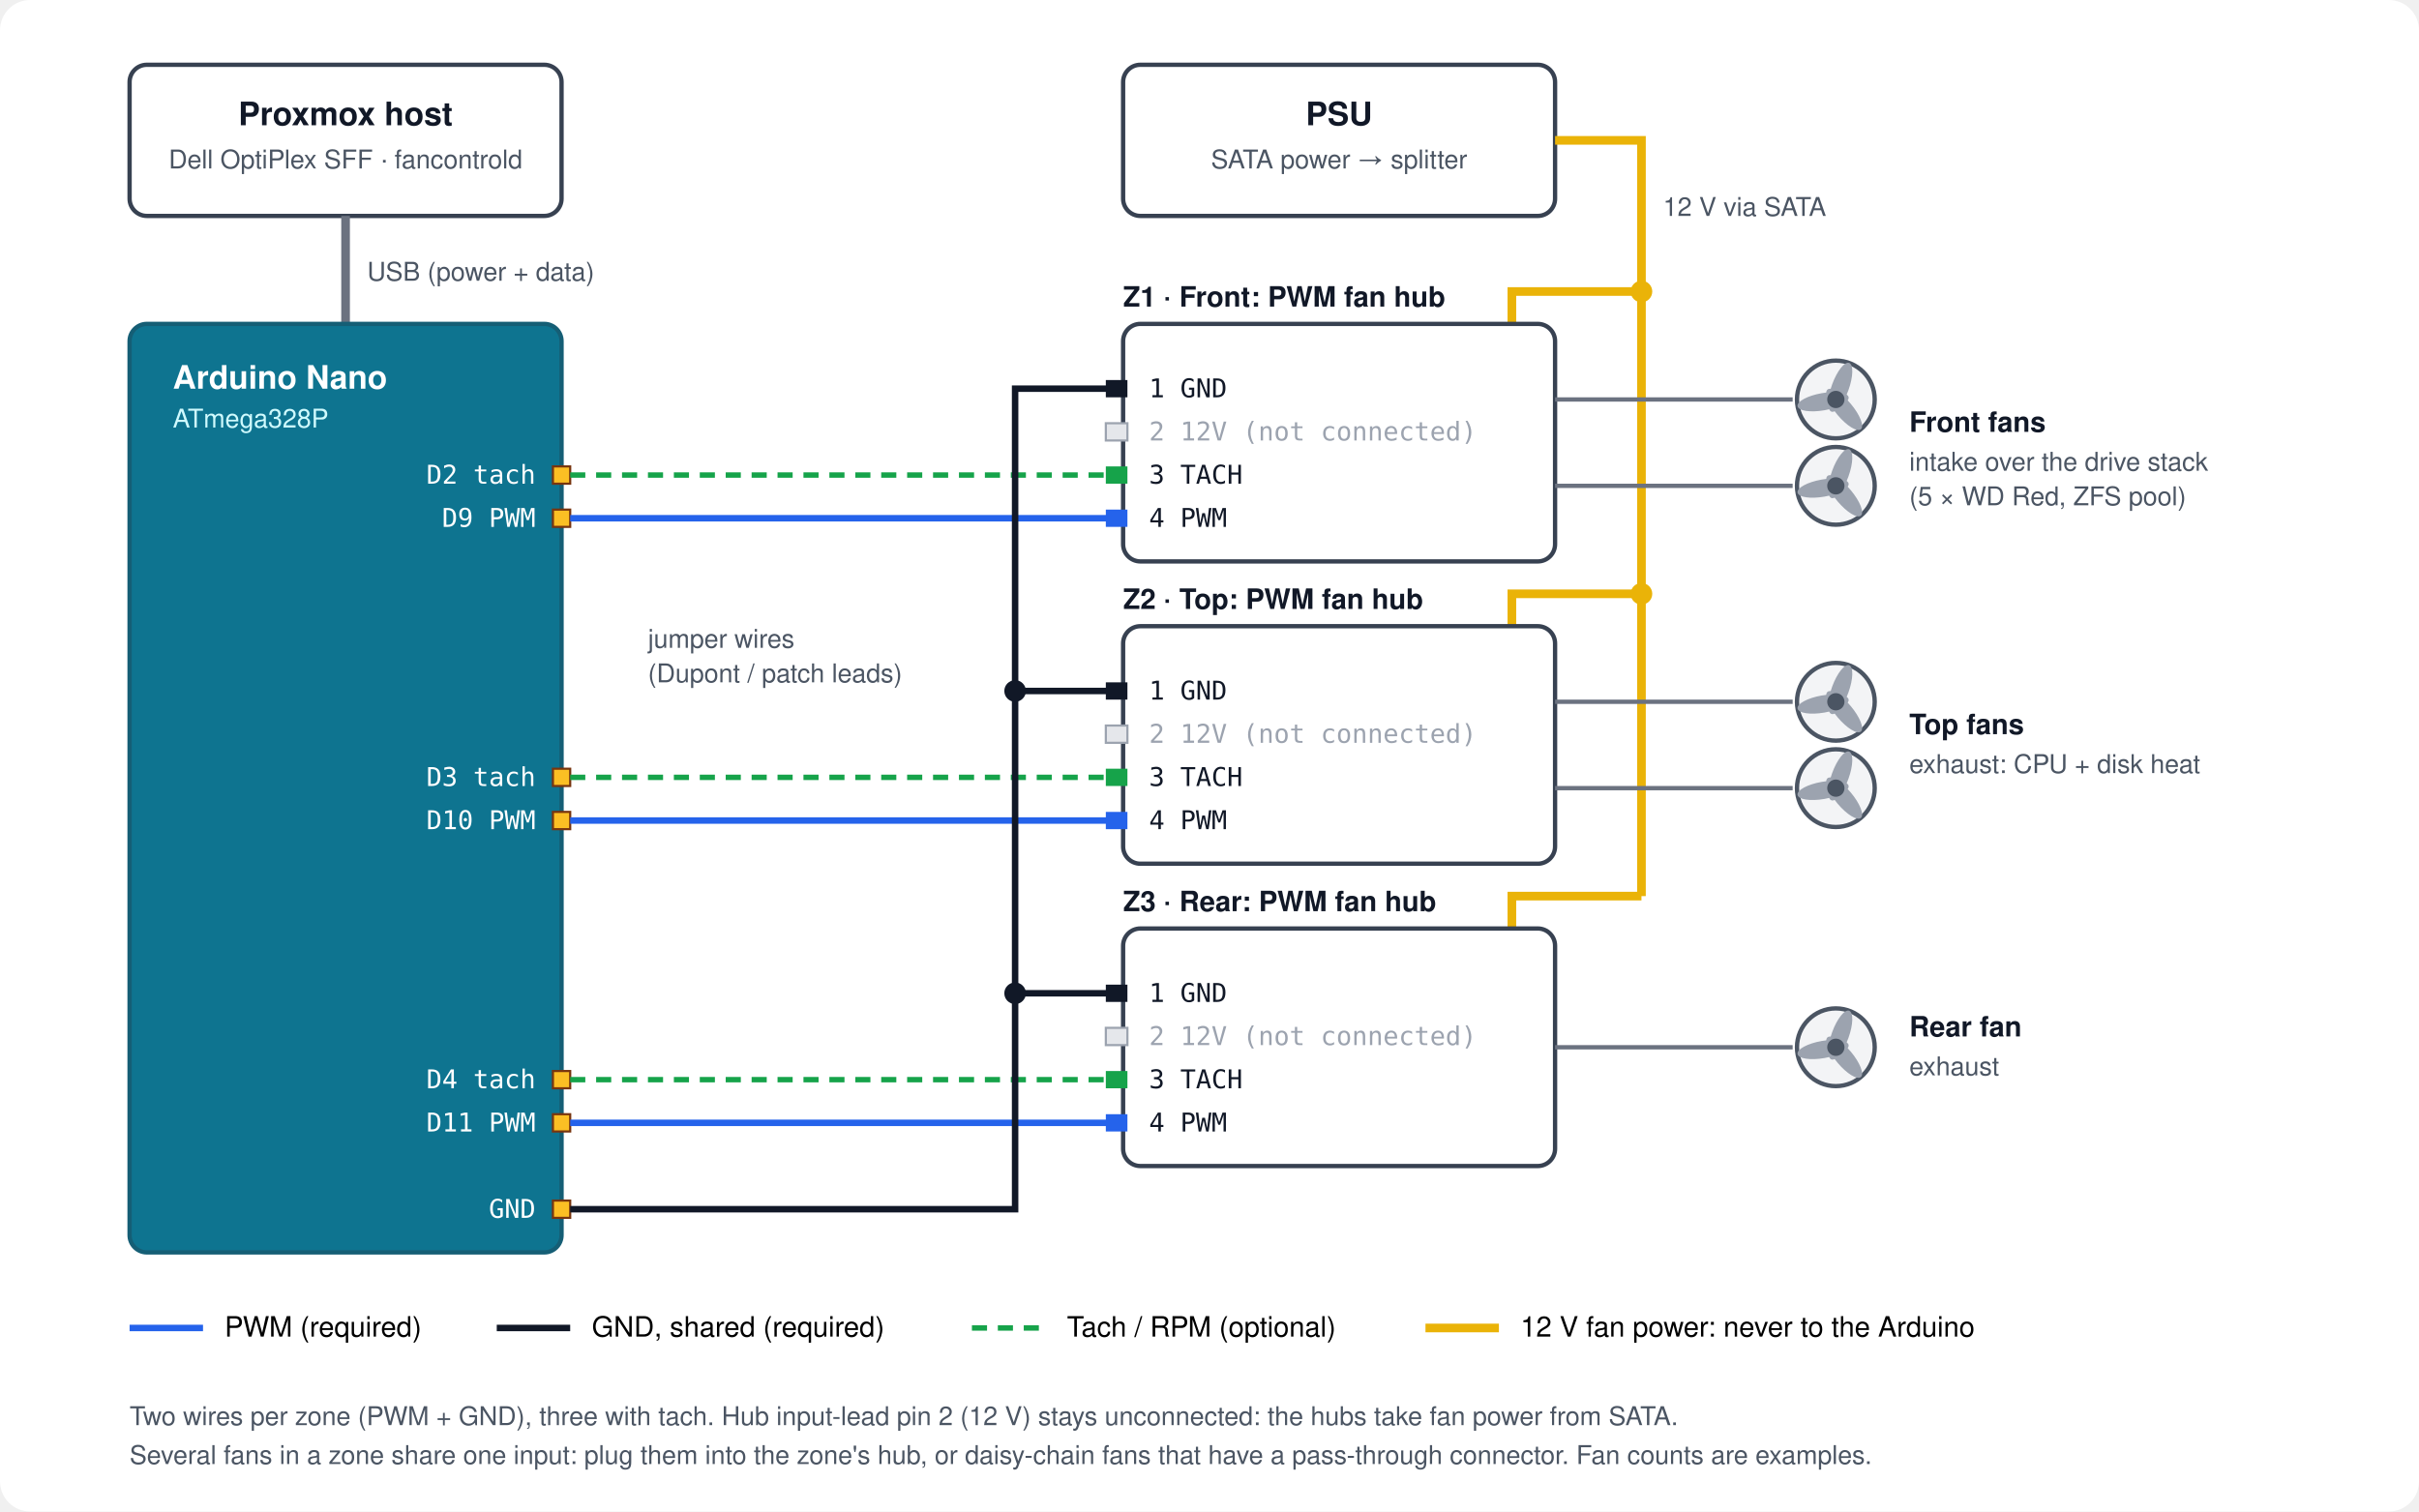
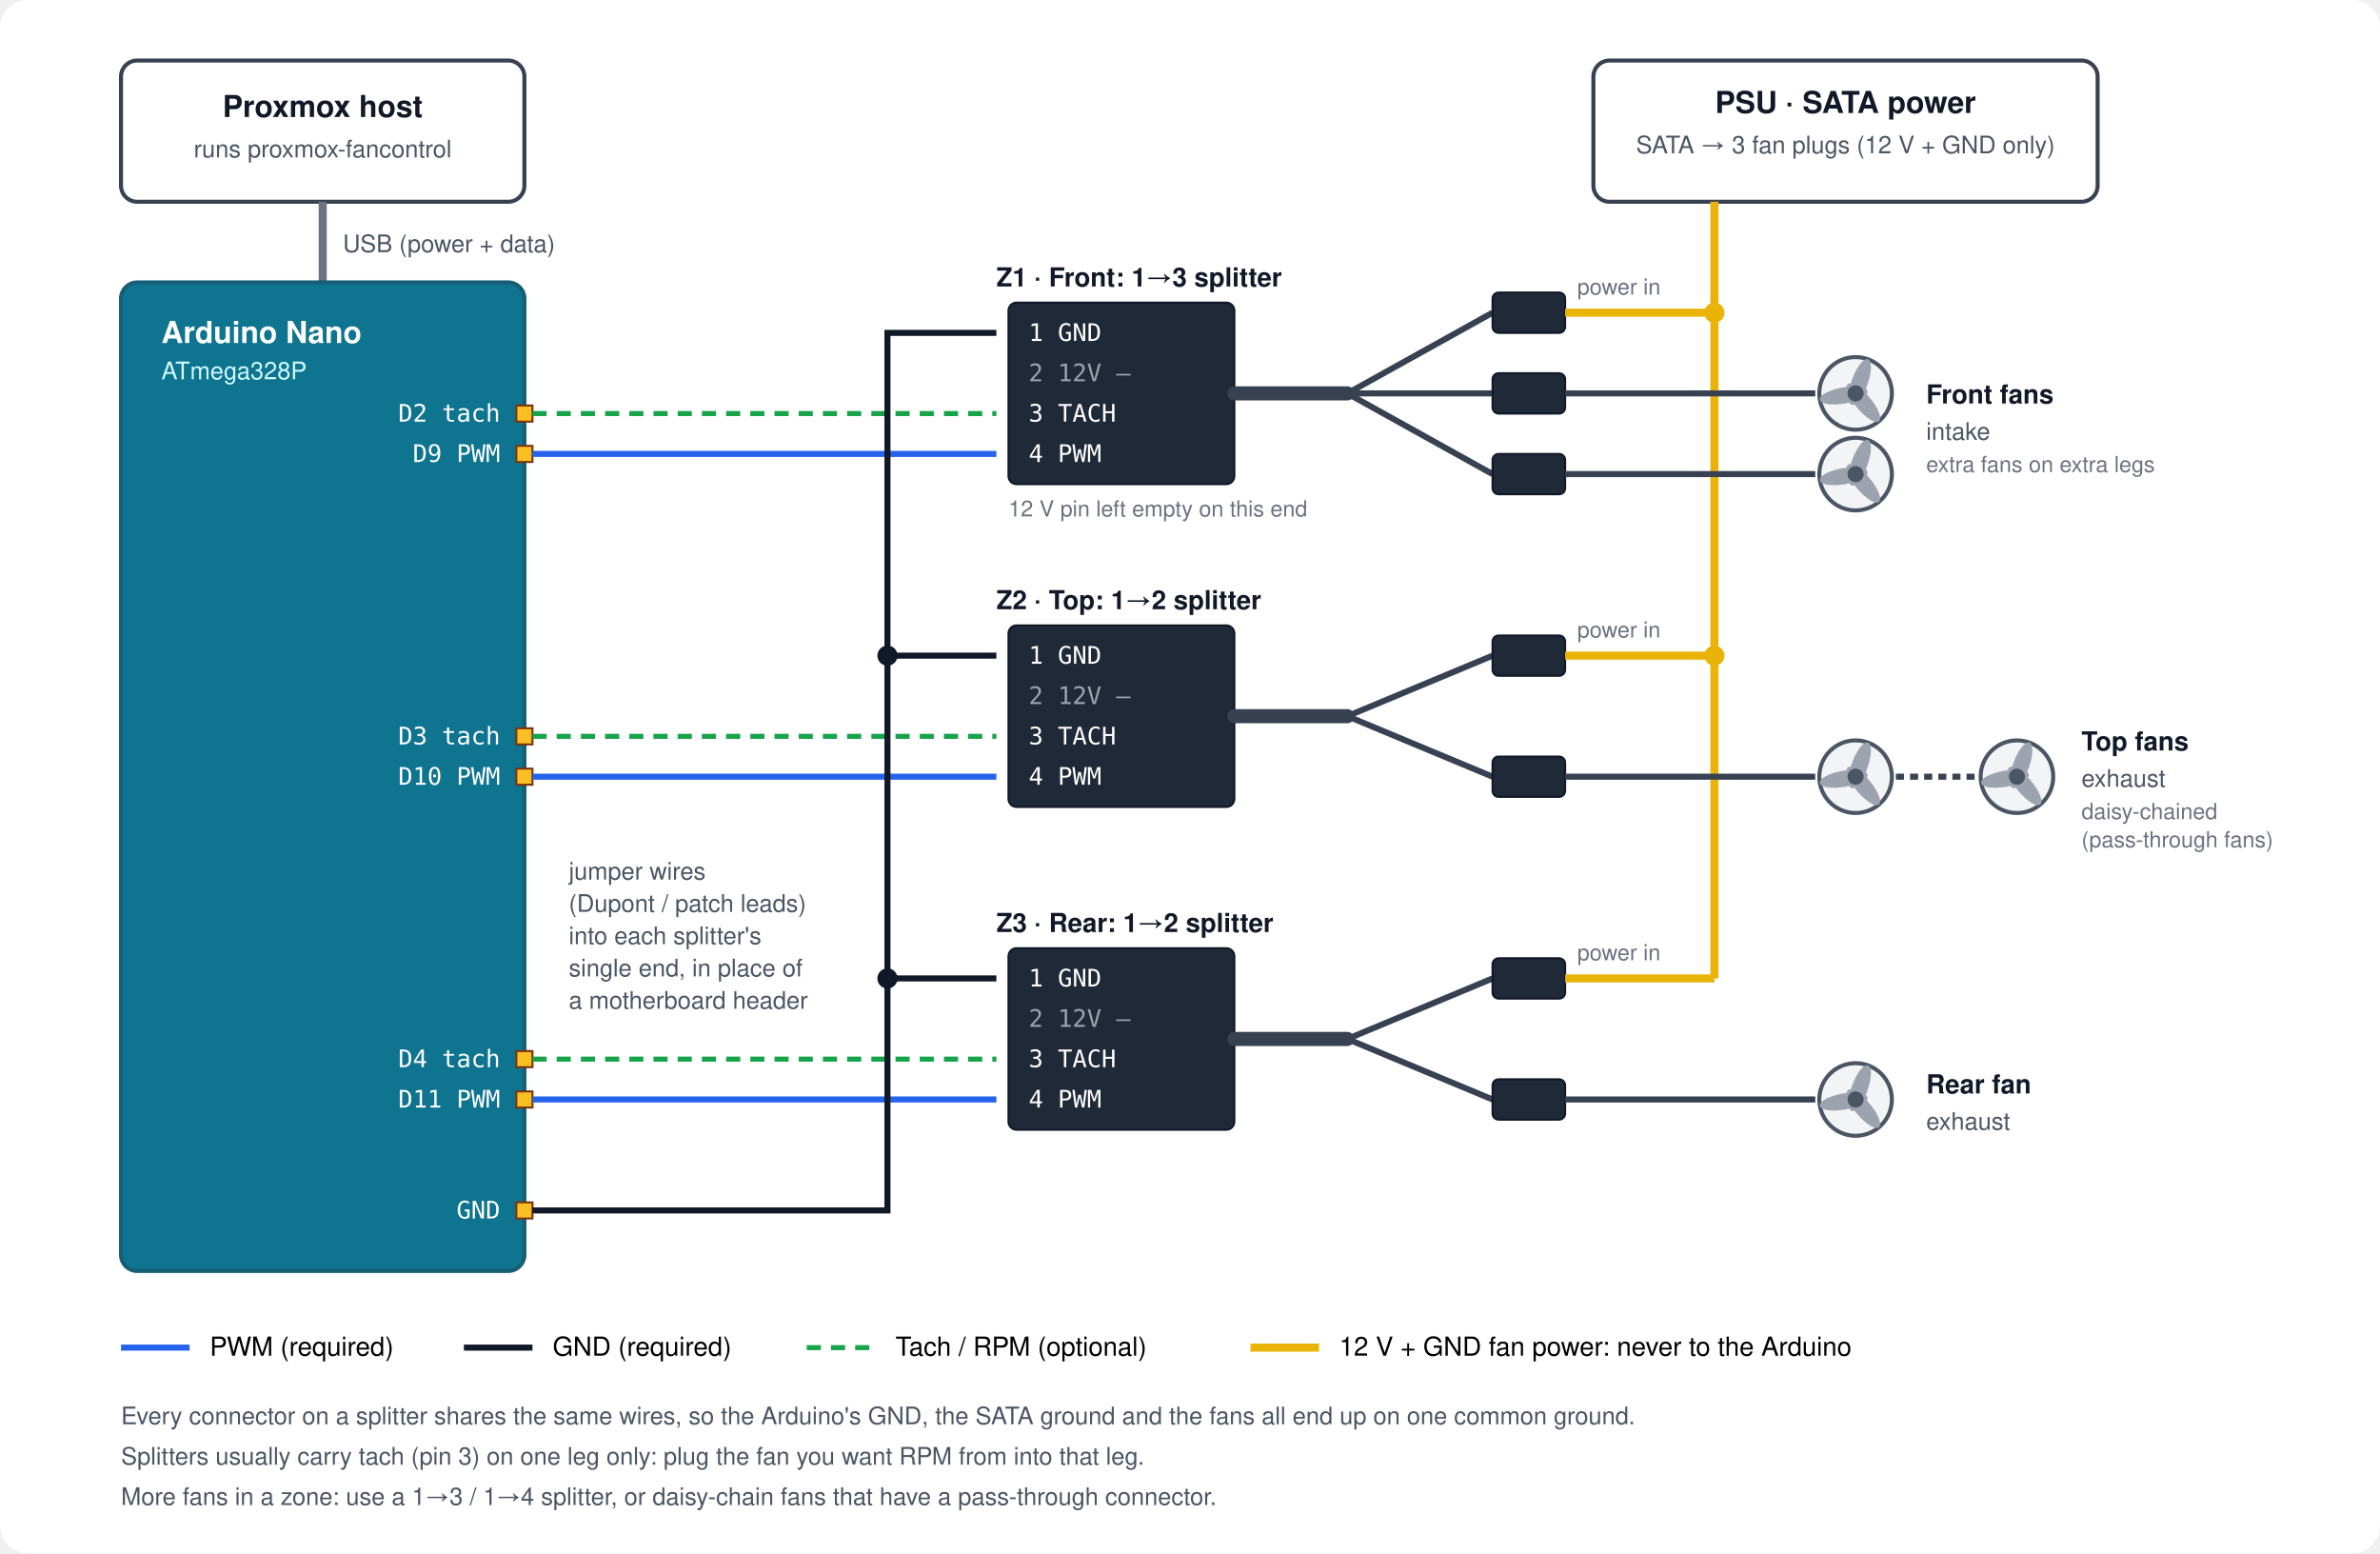
- <svg xmlns="http://www.w3.org/2000/svg" width="1120" height="700" viewBox="0 0 1120 700" font-family="-apple-system, 'Segoe UI', Helvetica, Arial, sans-serif" font-size="13">
+ <svg xmlns="http://www.w3.org/2000/svg" width="1180" height="770" viewBox="0 0 1180 770" font-family="-apple-system, 'Segoe UI', Helvetica, Arial, sans-serif" font-size="13">
  <defs>
    <symbol id="fan" viewBox="-20 -20 40 40">
      <circle r="18" fill="#f3f4f6" stroke="#4b5563" stroke-width="2" />
      <g fill="#9ca3af">
        <ellipse rx="4" ry="12" transform="rotate(20) translate(0 -6)" />
        <ellipse rx="4" ry="12" transform="rotate(140) translate(0 -6)" />
        <ellipse rx="4" ry="12" transform="rotate(260) translate(0 -6)" />
      </g>
      <circle r="4" fill="#4b5563" />
    </symbol>
    <style>
      .box   { fill: #ffffff; stroke: #374151; stroke-width: 2; }
      .title { font-weight: 700; font-size: 15px; fill: #111827; }
      .sub   { fill: #4b5563; font-size: 12px; }
-       .pin   { fill: #111827; font-size: 12px; font-family: ui-monospace, Consolas, monospace; }
+       .tiny  { fill: #6b7280; font-size: 11px; }
+       .zone  { font-weight: 700; font-size: 13px; fill: #111827; }
+       .pin   { fill: #ffffff; font-size: 12px; font-family: ui-monospace, Consolas, monospace; }
      .pinNC { fill: #9ca3af; font-size: 12px; font-family: ui-monospace, Consolas, monospace; }
      .pwm   { stroke: #2563eb; stroke-width: 3; fill: none; }
      .gnd   { stroke: #111827; stroke-width: 3; fill: none; }
      .tach  { stroke: #16a34a; stroke-width: 2.5; fill: none; stroke-dasharray: 7 5; }
      .v12   { stroke: #eab308; stroke-width: 4; fill: none; }
      .usb   { stroke: #6b7280; stroke-width: 4; fill: none; }
-       .lead  { stroke: #6b7280; stroke-width: 2; fill: none; }
-       .zone  { font-weight: 700; font-size: 13px; fill: #111827; }
+       .cable { stroke: #374151; stroke-width: 7; fill: none; stroke-linecap: round; }
+       .leg   { stroke: #374151; stroke-width: 3; fill: none; }
+       .conn  { fill: #1f2937; stroke: #111827; stroke-width: 1; }
    </style>
  </defs>
-   <rect x="0" y="0" width="1120" height="700" rx="14" fill="#ffffff" />
+   <rect x="0" y="0" width="1180" height="770" rx="14" fill="#ffffff" />
  <rect class="box" x="60" y="30" width="200" height="70" rx="8" />
  <text class="title" x="160" y="58" text-anchor="middle">Proxmox host</text>
-   <text class="sub" x="160" y="78" text-anchor="middle">Dell OptiPlex SFF · fancontrold</text>
-   <path class="usb" d="M160 100 V150" />
-   <text class="sub" x="170" y="130">USB (power + data)</text>
-   <rect x="60" y="150" width="200" height="430" rx="8" fill="#0e7490" stroke="#155e75" stroke-width="2" />
-   <text x="80" y="180" font-weight="700" font-size="15" fill="#ffffff">Arduino Nano</text>
-   <text x="80" y="198" font-size="12" fill="#cffafe">ATmega328P</text>
+   <text class="sub" x="160" y="78" text-anchor="middle">runs proxmox-fancontrol</text>
+   <path class="usb" d="M160 100 V140" />
+   <text class="sub" x="170" y="125">USB (power + data)</text>
+   <rect x="60" y="140" width="200" height="490" rx="8" fill="#0e7490" stroke="#155e75" stroke-width="2" />
+   <text x="80" y="170" font-weight="700" font-size="15" fill="#ffffff">Arduino Nano</text>
+   <text x="80" y="188" font-size="12" fill="#cffafe">ATmega328P</text>
  <g font-family="ui-monospace, Consolas, monospace" font-size="12" fill="#ffffff" text-anchor="end">
-     <text x="248" y="224">D2  tach</text>
-     <text x="248" y="244">D9  PWM</text>
-     <text x="248" y="364">D3  tach</text>
-     <text x="248" y="384">D10 PWM</text>
-     <text x="248" y="504">D4  tach</text>
-     <text x="248" y="524">D11 PWM</text>
-     <text x="248" y="564">GND</text>
+     <text x="248" y="209">D2  tach</text>
+     <text x="248" y="229">D9  PWM</text>
+     <text x="248" y="369">D3  tach</text>
+     <text x="248" y="389">D10 PWM</text>
+     <text x="248" y="529">D4  tach</text>
+     <text x="248" y="549">D11 PWM</text>
+     <text x="248" y="604">GND</text>
  </g>
  <g fill="#fbbf24" stroke="#78350f" stroke-width="1">
-     <rect x="256" y="216" width="8" height="8" />
-     <rect x="256" y="236" width="8" height="8" />
-     <rect x="256" y="356" width="8" height="8" />
-     <rect x="256" y="376" width="8" height="8" />
-     <rect x="256" y="496" width="8" height="8" />
-     <rect x="256" y="516" width="8" height="8" />
-     <rect x="256" y="556" width="8" height="8" />
+     <rect x="256" y="201" width="8" height="8" />
+     <rect x="256" y="221" width="8" height="8" />
+     <rect x="256" y="361" width="8" height="8" />
+     <rect x="256" y="381" width="8" height="8" />
+     <rect x="256" y="521" width="8" height="8" />
+     <rect x="256" y="541" width="8" height="8" />
+     <rect x="256" y="596" width="8" height="8" />
  </g>
-   <path class="tach" d="M264 220 H514" />
-   <path class="pwm" d="M264 240 H514" />
-   <path class="tach" d="M264 360 H514" />
-   <path class="pwm" d="M264 380 H514" />
-   <path class="tach" d="M264 500 H514" />
-   <path class="pwm" d="M264 520 H514" />
-   <path class="gnd" d="M264 560 H470 V180 H514 M470 320 H514 M470 460 H514" />
-   <circle cx="470" cy="320" r="5" fill="#111827" />
-   <circle cx="470" cy="460" r="5" fill="#111827" />
-   <text class="sub" x="300" y="300">jumper wires</text>
-   <text class="sub" x="300" y="316">(Dupont / patch leads)</text>
-   <rect class="box" x="520" y="30" width="200" height="70" rx="8" />
-   <text class="title" x="620" y="58" text-anchor="middle">PSU</text>
-   <text class="sub" x="620" y="78" text-anchor="middle">SATA power → splitter</text>
-   <path class="v12" d="M720 65 H760 V415" />
-   <path class="v12" d="M760 135 H700 V150 M760 275 H700 V290 M760 415 H700 V430" />
-   <circle cx="760" cy="135" r="5" fill="#eab308" />
-   <circle cx="760" cy="275" r="5" fill="#eab308" />
-   <text class="sub" x="770" y="100">12 V via SATA</text>
-   <g id="hubs">
-     <text class="zone" x="520" y="142">Z1 · Front: PWM fan hub</text>
-     <rect class="box" x="520" y="150" width="200" height="110" rx="8" />
-     <text class="zone" x="520" y="282">Z2 · Top: PWM fan hub</text>
-     <rect class="box" x="520" y="290" width="200" height="110" rx="8" />
-     <text class="zone" x="520" y="422">Z3 · Rear: PWM fan hub</text>
-     <rect class="box" x="520" y="430" width="200" height="110" rx="8" />
+   <path class="tach" d="M264 205 H494" />
+   <path class="pwm" d="M264 225 H494" />
+   <path class="tach" d="M264 365 H494" />
+   <path class="pwm" d="M264 385 H494" />
+   <path class="tach" d="M264 525 H494" />
+   <path class="pwm" d="M264 545 H494" />
+   <path class="gnd" d="M264 600 H440 V165 H494 M440 325 H494 M440 485 H494" />
+   <circle cx="440" cy="325" r="5" fill="#111827" />
+   <circle cx="440" cy="485" r="5" fill="#111827" />
+   <text class="sub" x="282" y="436">jumper wires</text>
+   <text class="sub" x="282" y="452">(Dupont / patch leads)</text>
+   <text class="sub" x="282" y="468">into each splitter's</text>
+   <text class="sub" x="282" y="484">single end, in place of</text>
+   <text class="sub" x="282" y="500">a motherboard header</text>
+   <g id="ends">
+     <text class="zone" x="494" y="142">Z1 · Front: 1→3 splitter</text>
+     <text class="zone" x="494" y="302">Z2 · Top: 1→2 splitter</text>
+     <text class="zone" x="494" y="462">Z3 · Rear: 1→2 splitter</text>
  </g>
  <g>
-     <g transform="translate(0 0)">
-       <rect x="512" y="176" width="10" height="8" fill="#111827" />
-       <rect x="512" y="196" width="10" height="8" fill="#e5e7eb" stroke="#9ca3af" />
-       <rect x="512" y="216" width="10" height="8" fill="#16a34a" />
-       <rect x="512" y="236" width="10" height="8" fill="#2563eb" />
-       <text class="pin" x="532" y="184">1 GND</text>
-       <text class="pinNC" x="532" y="204">2 12V (not connected)</text>
-       <text class="pin" x="532" y="224">3 TACH</text>
-       <text class="pin" x="532" y="244">4 PWM</text>
-     </g>
-     <g transform="translate(0 140)">
-       <rect x="512" y="176" width="10" height="8" fill="#111827" />
-       <rect x="512" y="196" width="10" height="8" fill="#e5e7eb" stroke="#9ca3af" />
-       <rect x="512" y="216" width="10" height="8" fill="#16a34a" />
-       <rect x="512" y="236" width="10" height="8" fill="#2563eb" />
-       <text class="pin" x="532" y="184">1 GND</text>
-       <text class="pinNC" x="532" y="204">2 12V (not connected)</text>
-       <text class="pin" x="532" y="224">3 TACH</text>
-       <text class="pin" x="532" y="244">4 PWM</text>
-     </g>
-     <g transform="translate(0 280)">
-       <rect x="512" y="176" width="10" height="8" fill="#111827" />
-       <rect x="512" y="196" width="10" height="8" fill="#e5e7eb" stroke="#9ca3af" />
-       <rect x="512" y="216" width="10" height="8" fill="#16a34a" />
-       <rect x="512" y="236" width="10" height="8" fill="#2563eb" />
-       <text class="pin" x="532" y="184">1 GND</text>
-       <text class="pin" x="532" y="204" fill="#9ca3af" style="fill:#9ca3af">2 12V (not connected)</text>
-       <text class="pin" x="532" y="224">3 TACH</text>
-       <text class="pin" x="532" y="244">4 PWM</text>
+     <rect class="conn" x="500" y="150" width="112" height="90" rx="4" />
+     <rect class="conn" x="500" y="310" width="112" height="90" rx="4" />
+     <rect class="conn" x="500" y="470" width="112" height="90" rx="4" />
+     <g id="pins">
+       <text class="pin" x="510" y="169">1 GND</text>
+       <text class="pinNC" x="510" y="189">2 12V  —</text>
+       <text class="pin" x="510" y="209">3 TACH</text>
+       <text class="pin" x="510" y="229">4 PWM</text>
+       <text class="pin" x="510" y="329">1 GND</text>
+       <text class="pinNC" x="510" y="349">2 12V  —</text>
+       <text class="pin" x="510" y="369">3 TACH</text>
+       <text class="pin" x="510" y="389">4 PWM</text>
+       <text class="pin" x="510" y="489">1 GND</text>
+       <text class="pinNC" x="510" y="509">2 12V  —</text>
+       <text class="pin" x="510" y="529">3 TACH</text>
+       <text class="pin" x="510" y="549">4 PWM</text>
    </g>
  </g>
-   <path class="lead" d="M720 185 H830 M720 225 H830" />
-   <use href="#fan" x="830" y="165" width="40" height="40" />
-   <use href="#fan" x="830" y="205" width="40" height="40" />
-   <text class="zone" x="884" y="200">Front fans</text>
-   <text class="sub" x="884" y="218">intake over the drive stack</text>
-   <text class="sub" x="884" y="234">(5 × WD Red, ZFS pool)</text>
-   <path class="lead" d="M720 325 H830 M720 365 H830" />
-   <use href="#fan" x="830" y="305" width="40" height="40" />
-   <use href="#fan" x="830" y="345" width="40" height="40" />
-   <text class="zone" x="884" y="340">Top fans</text>
-   <text class="sub" x="884" y="358">exhaust: CPU + disk heat</text>
-   <path class="lead" d="M720 485 H830" />
-   <use href="#fan" x="830" y="465" width="40" height="40" />
-   <text class="zone" x="884" y="480">Rear fan</text>
-   <text class="sub" x="884" y="498">exhaust</text>
-   <g transform="translate(60 615)">
+   <text class="tiny" x="500" y="256">12 V pin left empty on this end</text>
+   <path class="cable" d="M612 195 H668" />
+   <path class="leg" d="M668 195 L740 155 M668 195 H740 M668 195 L740 235" />
+   <path class="cable" d="M612 355 H668" />
+   <path class="leg" d="M668 355 L740 325 M668 355 L740 385" />
+   <path class="cable" d="M612 515 H668" />
+   <path class="leg" d="M668 515 L740 485 M668 515 L740 545" />
+   <g class="conn">
+     <rect x="740" y="145" width="36" height="20" rx="3" />
+     <rect x="740" y="185" width="36" height="20" rx="3" />
+     <rect x="740" y="225" width="36" height="20" rx="3" />
+     <rect x="740" y="315" width="36" height="20" rx="3" />
+     <rect x="740" y="375" width="36" height="20" rx="3" />
+     <rect x="740" y="475" width="36" height="20" rx="3" />
+     <rect x="740" y="535" width="36" height="20" rx="3" />
+   </g>
+   <rect class="box" x="790" y="30" width="250" height="70" rx="8" />
+   <text class="title" x="915" y="56" text-anchor="middle">PSU · SATA power</text>
+   <text class="sub" x="915" y="76" text-anchor="middle">SATA → 3 fan plugs (12 V + GND only)</text>
+   <path class="v12" d="M850 100 V485" />
+   <path class="v12" d="M776 155 H850 M776 325 H850 M776 485 H850" />
+   <circle cx="850" cy="155" r="5" fill="#eab308" />
+   <circle cx="850" cy="325" r="5" fill="#eab308" />
+   <text class="tiny" x="782" y="146">power in</text>
+   <text class="tiny" x="782" y="316">power in</text>
+   <text class="tiny" x="782" y="476">power in</text>
+   <path class="leg" d="M776 195 H900 M776 235 H900" />
+   <use href="#fan" x="900" y="175" width="40" height="40" />
+   <use href="#fan" x="900" y="215" width="40" height="40" />
+   <text class="zone" x="955" y="200">Front fans</text>
+   <text class="sub" x="955" y="218">intake</text>
+   <text class="tiny" x="955" y="234">extra fans on extra legs</text>
+   <path class="leg" d="M776 385 H900" />
+   <use href="#fan" x="900" y="365" width="40" height="40" />
+   <path class="leg" d="M940 385 H980" stroke-dasharray="4 3" />
+   <use href="#fan" x="980" y="365" width="40" height="40" />
+   <text class="zone" x="1032" y="372">Top fans</text>
+   <text class="sub" x="1032" y="390">exhaust</text>
+   <text class="tiny" x="1032" y="406">daisy-chained</text>
+   <text class="tiny" x="1032" y="420">(pass-through fans)</text>
+   <path class="leg" d="M776 545 H900" />
+   <use href="#fan" x="900" y="525" width="40" height="40" />
+   <text class="zone" x="955" y="542">Rear fan</text>
+   <text class="sub" x="955" y="560">exhaust</text>
+   <g transform="translate(60 668)">
    <path class="pwm" d="M0 0 H34" />
    <text x="44" y="4">PWM (required)</text>
    <path class="gnd" d="M170 0 H204" />
-     <text x="214" y="4">GND, shared (required)</text>
-     <path class="tach" d="M390 0 H424" />
-     <text x="434" y="4">Tach / RPM (optional)</text>
-     <path class="v12" d="M600 0 H634" />
-     <text x="644" y="4">12 V fan power: never to the Arduino</text>
+     <text x="214" y="4">GND (required)</text>
+     <path class="tach" d="M340 0 H374" />
+     <text x="384" y="4">Tach / RPM (optional)</text>
+     <path class="v12" d="M560 0 H594" />
+     <text x="604" y="4">12 V + GND fan power: never to the Arduino</text>
  </g>
-   <text class="sub" x="60" y="660">Two wires per zone (PWM + GND), three with tach. Hub input-lead pin 2 (12 V) stays unconnected: the hubs take fan power from SATA.</text>
-   <text class="sub" x="60" y="678">Several fans in a zone share one input: plug them into the zone's hub, or daisy-chain fans that have a pass-through connector. Fan counts are examples.</text>
+   <text class="sub" x="60" y="706">Every connector on a splitter shares the same wires, so the Arduino's GND, the SATA ground and the fans all end up on one common ground.</text>
+   <text class="sub" x="60" y="726">Splitters usually carry tach (pin 3) on one leg only: plug the fan you want RPM from into that leg.</text>
+   <text class="sub" x="60" y="746">More fans in a zone: use a 1→3 / 1→4 splitter, or daisy-chain fans that have a pass-through connector.</text>
</svg>
